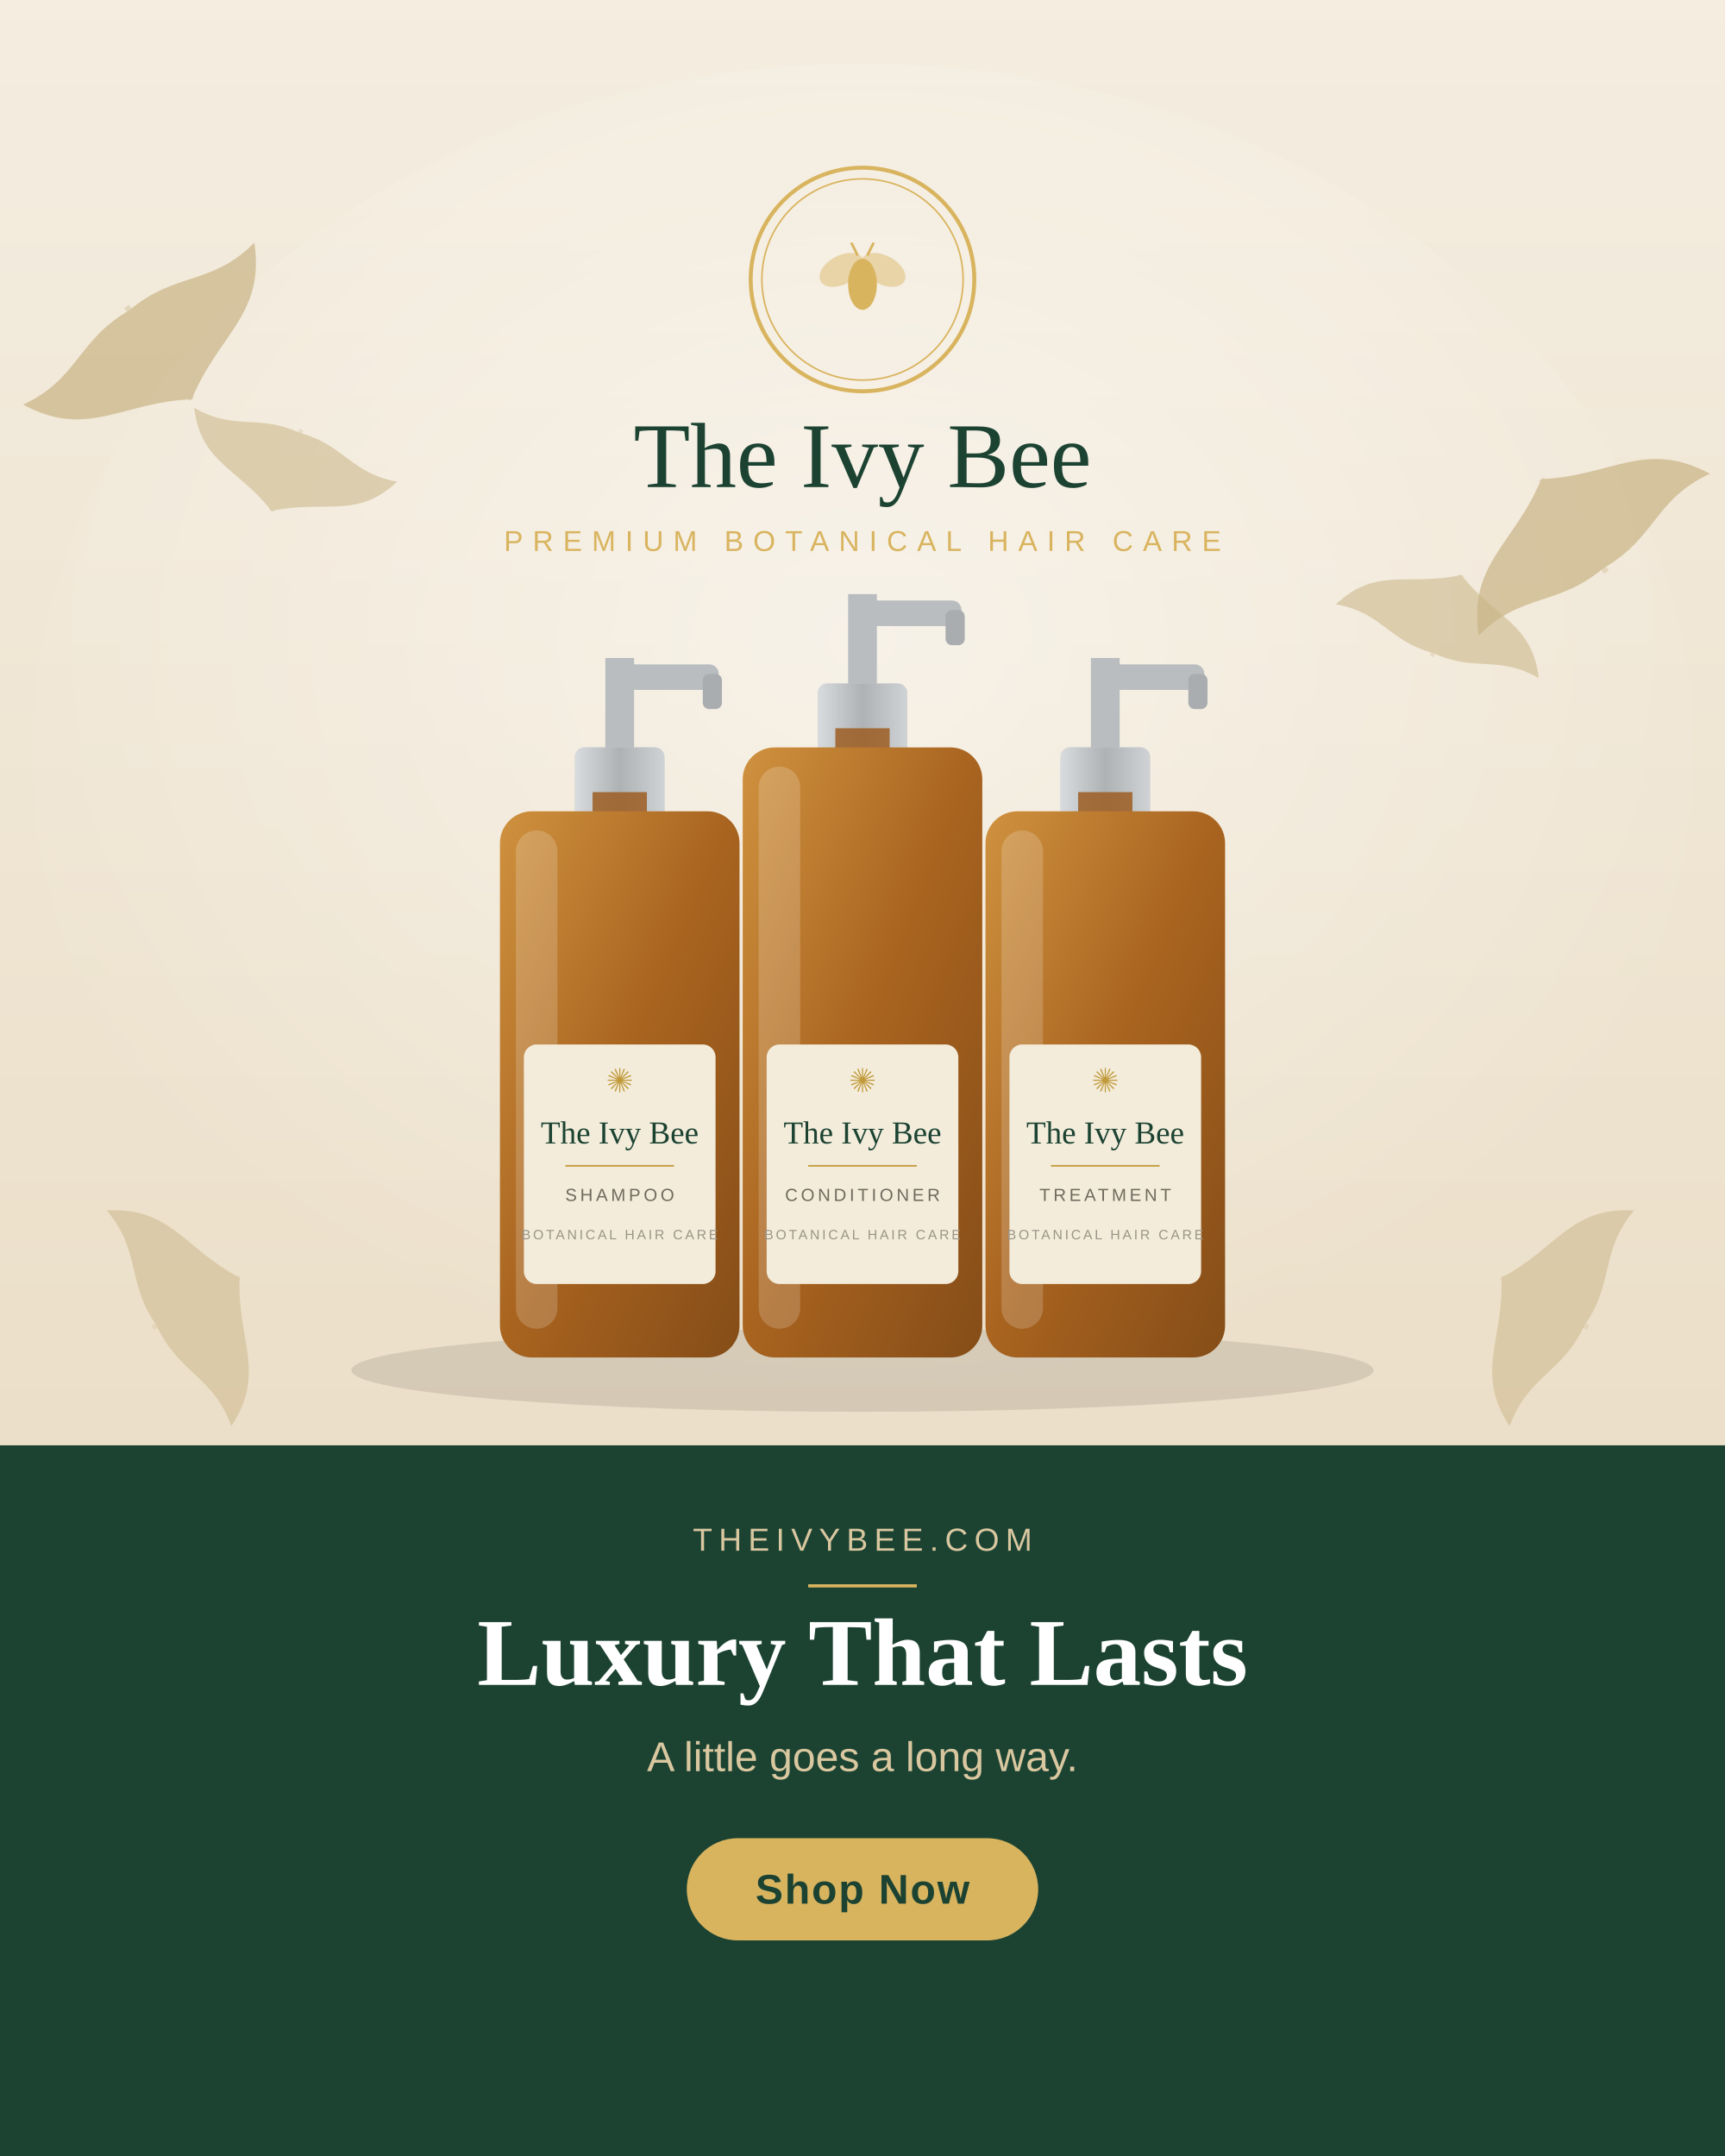
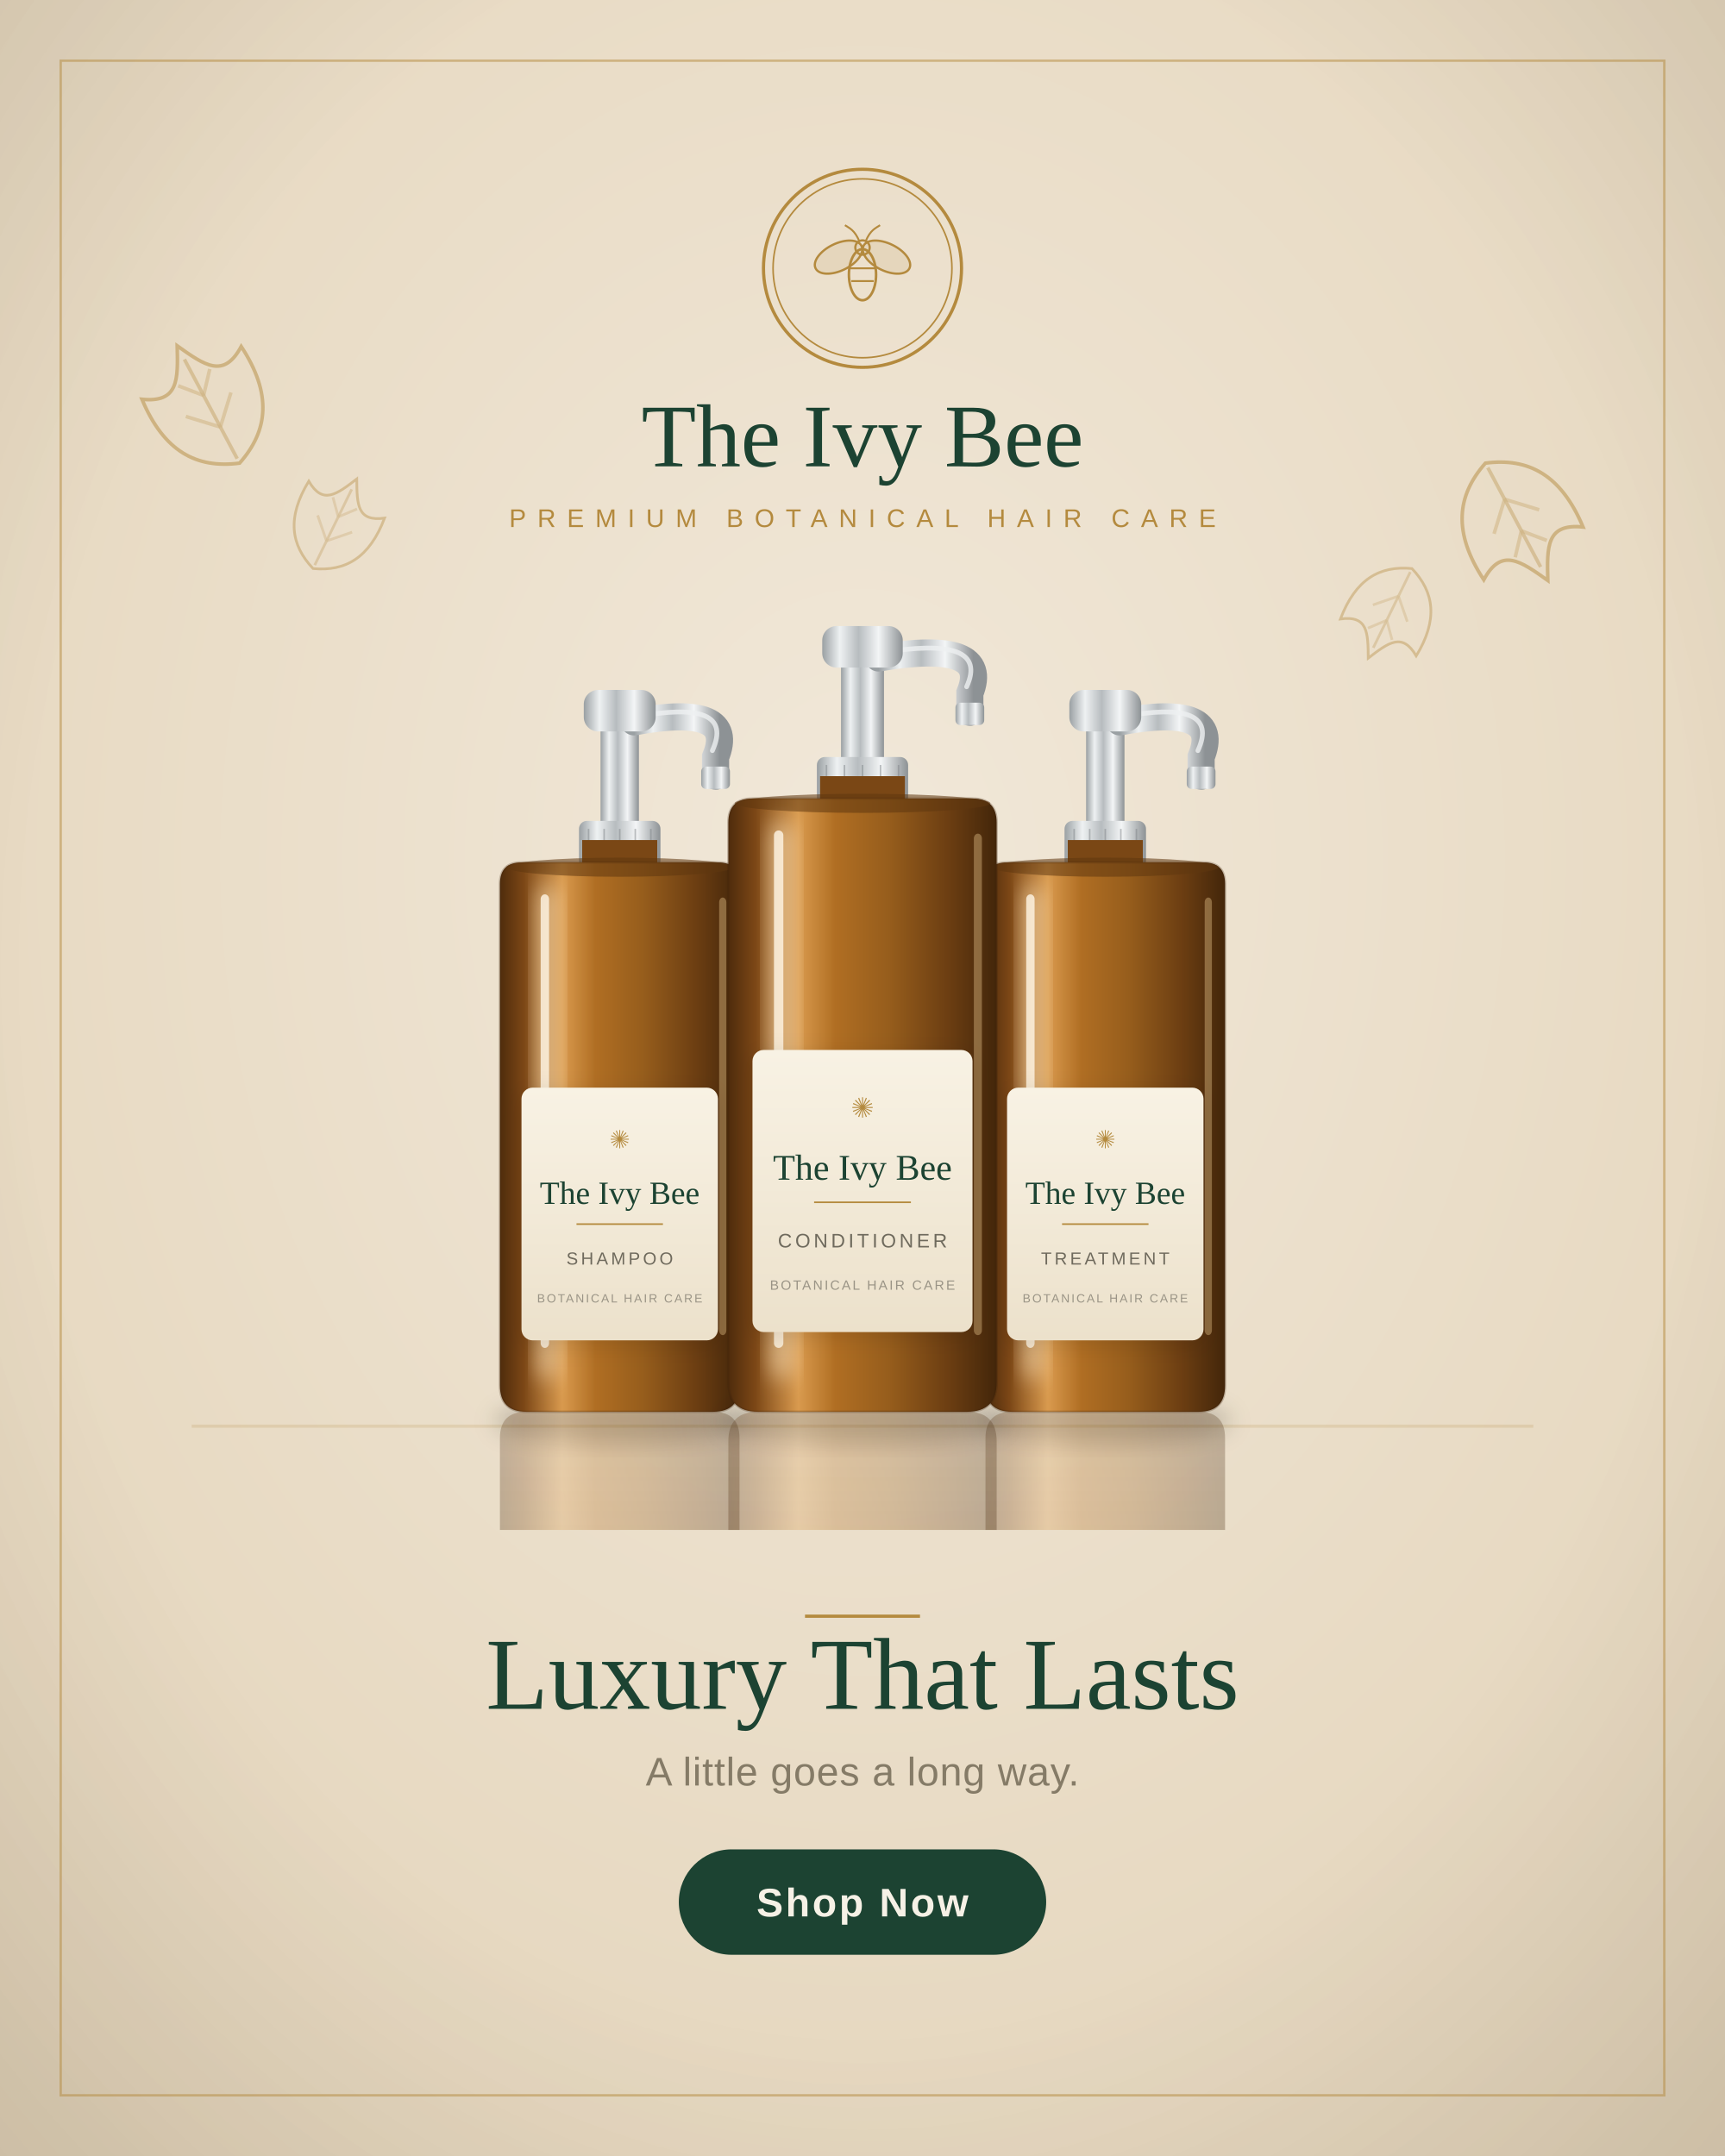
<svg xmlns="http://www.w3.org/2000/svg" viewBox="0 0 1080 1350" width="1080" height="1350" role="img" aria-label="Luxury That Lasts">
  <defs>
-     <linearGradient id="bgGrad" x1="0" y1="0" x2="0" y2="1">
-       <stop offset="0" stop-color="#f4ede0" />
-       <stop offset="1" stop-color="#e7d8bd" />
+     <radialGradient id="bgGrad" cx="0.5" cy="0.40" r="0.75">
+       <stop offset="0" stop-color="#f1e8d9" />
+       <stop offset="1" stop-color="#e3d3b8" />
+     </radialGradient>
+     <linearGradient id="amber" x1="0" y1="0" x2="1" y2="0">
+       <stop offset="0" stop-color="#4f2c0c" />
+       <stop offset="0.10" stop-color="#7c4716" />
+       <stop offset="0.26" stop-color="#d99a4e" />
+       <stop offset="0.40" stop-color="#b06e23" />
+       <stop offset="0.60" stop-color="#965d1c" />
+       <stop offset="0.82" stop-color="#6c3e12" />
+       <stop offset="1" stop-color="#43260a" />
    </linearGradient>
-     <linearGradient id="amber" x1="0" y1="0" x2="1" y2="1">
-       <stop offset="0" stop-color="#cf923f" />
-       <stop offset="0.5" stop-color="#a8631f" />
-       <stop offset="1" stop-color="#854d18" />
+     <linearGradient id="chrome" x1="0" y1="0" x2="1" y2="0">
+       <stop offset="0" stop-color="#9aa0a3" />
+       <stop offset="0.22" stop-color="#eef1f2" />
+       <stop offset="0.45" stop-color="#b7bcbf" />
+       <stop offset="0.70" stop-color="#f3f5f6" />
+       <stop offset="1" stop-color="#8d9295" />
    </linearGradient>
-     <linearGradient id="metal" x1="0" y1="0" x2="1" y2="0">
-       <stop offset="0" stop-color="#d8dcde" />
-       <stop offset="0.5" stop-color="#aeb2b4" />
-       <stop offset="1" stop-color="#cfd3d5" />
+     <linearGradient id="label" x1="0" y1="0" x2="0" y2="1">
+       <stop offset="0" stop-color="#f8f2e4" />
+       <stop offset="1" stop-color="#ece1cb" />
    </linearGradient>
-     <radialGradient id="glow" cx="0.5" cy="0.42" r="0.55">
-       <stop offset="0" stop-color="#ffffff" stop-opacity="0.45" />
-       <stop offset="1" stop-color="#ffffff" stop-opacity="0" />
+     <linearGradient id="reflFade" x1="0" y1="0" x2="0" y2="1">
+       <stop offset="0" stop-color="#ffffff" />
+       <stop offset="1" stop-color="#000000" />
+     </linearGradient>
+     <mask id="reflMask">
+       <rect x="0" y="810" width="1080" height="540" fill="url(#reflFade)" />
+     </mask>
+     <filter id="soft" x="-30%" y="-30%" width="160%" height="160%">
+       <feGaussianBlur stdDeviation="7" />
+     </filter>
+     <radialGradient id="vign" cx="0.5" cy="0.45" r="0.75">
+       <stop offset="0.65" stop-color="#000000" stop-opacity="0" />
+       <stop offset="1" stop-color="#000000" stop-opacity="0.1" />
    </radialGradient>
  </defs>
  <rect width="1080" height="1350" fill="url(#bgGrad)" />
-   <ellipse cx="540" cy="470" rx="520" ry="430" fill="url(#glow)" />
-   <g transform="translate(120 250) rotate(-35) scale(1.7)" opacity="0.7">
-     <path d="M0 0 C 22 -14 40 -10 52 -34 C 30 -30 22 -42 0 -40 C -22 -42 -30 -30 -52 -34 C -40 -10 -22 -14 0 0 Z" fill="#c9b485" />
-     <path d="M0 0 L0 -38" stroke="#c9b485" stroke-width="2" opacity="0.5" transform="scale(1.1)" />
+   <rect width="1080" height="1350" fill="url(#vign)" />
+   <rect x="38" y="38" width="1004" height="1274" fill="none" stroke="#b48a3e" stroke-width="1.5" opacity="0.5" />
+   <g transform="translate(150 290) rotate(-28) scale(1.6)" opacity="0.5" fill="none" stroke="#b48a3e" stroke-width="1.4">
+     <path d="M0 0 C 16 -6 24 -18 22 -40 C 10 -32 6 -40 0 -52 C -6 -40 -10 -32 -22 -40 C -24 -18 -16 -6 0 0 Z" />
+     <path d="M0 -2 L0 -46" opacity="0.7" />
+     <path d="M0 -16 L10 -26 M0 -16 L-10 -26 M0 -30 L7 -38 M0 -30 L-7 -38" opacity="0.55" />
  </g>
-   <g transform="translate(170 320) rotate(20) scale(1.3)" opacity="0.55">
-     <path d="M0 0 C 22 -14 40 -10 52 -34 C 30 -30 22 -42 0 -40 C -22 -42 -30 -30 -52 -34 C -40 -10 -22 -14 0 0 Z" fill="#c9b485" />
-     <path d="M0 0 L0 -38" stroke="#c9b485" stroke-width="2" opacity="0.5" transform="scale(1.1)" />
+   <g transform="translate(196 356) rotate(26) scale(1.2)" opacity="0.4" fill="none" stroke="#b48a3e" stroke-width="1.4">
+     <path d="M0 0 C 16 -6 24 -18 22 -40 C 10 -32 6 -40 0 -52 C -6 -40 -10 -32 -22 -40 C -24 -18 -16 -6 0 0 Z" />
+     <path d="M0 -2 L0 -46" opacity="0.7" />
+     <path d="M0 -16 L10 -26 M0 -16 L-10 -26 M0 -30 L7 -38 M0 -30 L-7 -38" opacity="0.55" />
  </g>
-   <g transform="translate(965 300) rotate(145) scale(1.7)" opacity="0.7">
-     <path d="M0 0 C 22 -14 40 -10 52 -34 C 30 -30 22 -42 0 -40 C -22 -42 -30 -30 -52 -34 C -40 -10 -22 -14 0 0 Z" fill="#c9b485" />
-     <path d="M0 0 L0 -38" stroke="#c9b485" stroke-width="2" opacity="0.5" transform="scale(1.1)" />
+   <g transform="translate(930 290) rotate(152) scale(1.6)" opacity="0.5" fill="none" stroke="#b48a3e" stroke-width="1.4">
+     <path d="M0 0 C 16 -6 24 -18 22 -40 C 10 -32 6 -40 0 -52 C -6 -40 -10 -32 -22 -40 C -24 -18 -16 -6 0 0 Z" />
+     <path d="M0 -2 L0 -46" opacity="0.7" />
+     <path d="M0 -16 L10 -26 M0 -16 L-10 -26 M0 -30 L7 -38 M0 -30 L-7 -38" opacity="0.55" />
  </g>
-   <g transform="translate(915 360) rotate(200) scale(1.3)" opacity="0.55">
-     <path d="M0 0 C 22 -14 40 -10 52 -34 C 30 -30 22 -42 0 -40 C -22 -42 -30 -30 -52 -34 C -40 -10 -22 -14 0 0 Z" fill="#c9b485" />
-     <path d="M0 0 L0 -38" stroke="#c9b485" stroke-width="2" opacity="0.5" transform="scale(1.1)" />
+   <g transform="translate(884 356) rotate(206) scale(1.2)" opacity="0.4" fill="none" stroke="#b48a3e" stroke-width="1.4">
+     <path d="M0 0 C 16 -6 24 -18 22 -40 C 10 -32 6 -40 0 -52 C -6 -40 -10 -32 -22 -40 C -24 -18 -16 -6 0 0 Z" />
+     <path d="M0 -2 L0 -46" opacity="0.7" />
+     <path d="M0 -16 L10 -26 M0 -16 L-10 -26 M0 -30 L7 -38 M0 -30 L-7 -38" opacity="0.55" />
  </g>
-   <g transform="translate(150 800) rotate(-120) scale(1.5)" opacity="0.5">
-     <path d="M0 0 C 22 -14 40 -10 52 -34 C 30 -30 22 -42 0 -40 C -22 -42 -30 -30 -52 -34 C -40 -10 -22 -14 0 0 Z" fill="#c9b485" />
-     <path d="M0 0 L0 -38" stroke="#c9b485" stroke-width="2" opacity="0.5" transform="scale(1.1)" />
+   <g fill="none" stroke="#b48a3e">
+     <circle cx="540" cy="168" r="62" stroke-width="2" />
+     <circle cx="540" cy="168" r="56" stroke-width="1" />
+     <g transform="translate(540 168)">
+       <ellipse cx="-15" cy="-7" rx="16" ry="8.5" stroke-width="1.4" fill="#b48a3e" fill-opacity="0.12" transform="rotate(-26 -15 -7)" />
+       <ellipse cx="15" cy="-7" rx="16" ry="8.5" stroke-width="1.4" fill="#b48a3e" fill-opacity="0.12" transform="rotate(26 15 -7)" />
+       <ellipse cx="0" cy="4" rx="8.5" ry="16" stroke-width="1.6" />
+       <circle cx="0" cy="-13" r="4.5" stroke-width="1.4" />
+       <line x1="-8" y1="0" x2="8" y2="0" stroke-width="1.2" />
+       <line x1="-7" y1="8" x2="7" y2="8" stroke-width="1.2" />
+       <path d="M-2 -17 C -5 -24 -8 -25 -11 -27" stroke-width="1.2" />
+       <path d="M2 -17 C 5 -24 8 -25 11 -27" stroke-width="1.2" />
+     </g>
  </g>
-   <g transform="translate(940 800) rotate(120) scale(1.5)" opacity="0.5">
-     <path d="M0 0 C 22 -14 40 -10 52 -34 C 30 -30 22 -42 0 -40 C -22 -42 -30 -30 -52 -34 C -40 -10 -22 -14 0 0 Z" fill="#c9b485" />
-     <path d="M0 0 L0 -38" stroke="#c9b485" stroke-width="2" opacity="0.5" transform="scale(1.1)" />
+   <text x="540" y="292" text-anchor="middle" font-family="Georgia, 'Times New Roman', serif" font-size="56" fill="#1c4332">The Ivy Bee</text>
+   <text x="540" y="330" text-anchor="middle" font-family="Arial, sans-serif" font-size="16" letter-spacing="7" fill="#b48a3e">PREMIUM BOTANICAL HAIR CARE</text>
+   <rect x="120" y="892" width="840" height="2" fill="#b48a3e" opacity="0.18" />
+   <g>
+     <ellipse cx="388" cy="890" rx="78.75" ry="14" fill="#000000" opacity="0.20" filter="url(#soft)" />
+     <g transform="translate(0 1768) scale(1 -1)" opacity="0.30" mask="url(#reflMask)">
+       <path d="M 313 553.5     Q 313 540 326.5 540     L 449.5 540     Q 463 540 463 553.5     L 463 867.5     Q 463 884 446.5 884     L 329.5 884     Q 313 884 313 867.5 Z" fill="url(#amber)" />
+     </g>
+     <g>
+       <rect x="376" y="444" width="24" height="74" fill="url(#chrome)" />
+       <path d="M 397 452 Q 462 440 448 474 L 448 486" fill="none" stroke="url(#chrome)" stroke-width="17" stroke-linecap="round" />
+       <path d="M 397 449 Q 461 437 446 470" fill="none" stroke="#eef0f1" stroke-width="3" stroke-linecap="round" opacity="0.8" />
+       <rect x="439" y="480" width="18" height="14" rx="3" fill="url(#chrome)" />
+       <rect x="365.5" y="432" width="45" height="26" rx="9" fill="url(#chrome)" />
+       <rect x="362.5" y="514" width="51" height="30" rx="5" fill="url(#chrome)" />
+       <line x1="368.5" y1="519" x2="368.5" y2="539" stroke="#7f8487" stroke-width="1" opacity="0.5" />
+       <line x1="378.25" y1="519" x2="378.25" y2="539" stroke="#7f8487" stroke-width="1" opacity="0.5" />
+       <line x1="388" y1="519" x2="388" y2="539" stroke="#7f8487" stroke-width="1" opacity="0.5" />
+       <line x1="397.75" y1="519" x2="397.75" y2="539" stroke="#7f8487" stroke-width="1" opacity="0.5" />
+       <line x1="407.5" y1="519" x2="407.5" y2="539" stroke="#7f8487" stroke-width="1" opacity="0.5" />
+     </g>
+     <rect x="364.5" y="526" width="47" height="20" fill="#7a4715" />
+     <path d="M 313 553.5     Q 313 540 326.5 540     L 449.5 540     Q 463 540 463 553.5     L 463 867.5     Q 463 884 446.5 884     L 329.5 884     Q 313 884 313 867.5 Z" fill="url(#amber)" />
+     <path d="M 313 553.5     Q 313 540 326.5 540     L 449.5 540     Q 463 540 463 553.5     L 463 867.5     Q 463 884 446.5 884     L 329.5 884     Q 313 884 313 867.5 Z" fill="none" stroke="#3f2208" stroke-opacity="0.25" stroke-width="1.5" />
+     <ellipse cx="388" cy="543" rx="71" ry="6" fill="#5e360f" opacity="0.55" />
+     <rect x="335.5" y="554" width="15" height="310" rx="7.5" fill="#ffe9c4" opacity="0.55" filter="url(#soft)" />
+     <rect x="338.5" y="560" width="5.25" height="284" rx="3" fill="#fff6e6" opacity="0.8" />
+     <rect x="450.25" y="562" width="4.5" height="274" rx="3" fill="#ffdca0" opacity="0.35" />
+     <rect x="326.5" y="684.04" width="123" height="158.24" rx="7" fill="#000000" opacity="0.12" filter="url(#soft)" />
+     <rect x="326.5" y="681.04" width="123" height="158.24" rx="7" fill="url(#label)" />
+     <text x="388" y="719.018" text-anchor="middle" font-family="Georgia, 'Times New Roman', serif" font-size="16.5" fill="#b48a3e">✺</text>
+     <text x="388" y="753.83" text-anchor="middle" font-family="Georgia, 'Times New Roman', serif" font-size="20.25" fill="#1c4332">The Ivy Bee</text>
+     <line x1="360.94" y1="766.49" x2="415.06" y2="766.49" stroke="#b48a3e" stroke-width="1" />
+     <text x="388" y="791.808" text-anchor="middle" font-family="Arial, sans-serif" font-size="10.95" letter-spacing="1.8" fill="#6f6a5d">SHAMPOO</text>
+     <text x="388" y="815.544" text-anchor="middle" font-family="Arial, sans-serif" font-size="7.5" letter-spacing="1.05" fill="#9a9486">BOTANICAL HAIR CARE</text>
  </g>
  <g>
-     <circle cx="540" cy="175" r="70" fill="none" stroke="#d9b45f" stroke-width="2.5" />
-     <circle cx="540" cy="175" r="63" fill="none" stroke="#d9b45f" stroke-width="1" />
-     <g transform="translate(540 175)">
-       <ellipse cx="-13" cy="-6" rx="15" ry="9" fill="#d9b45f" opacity="0.45" transform="rotate(-28 -13 -6)" />
-       <ellipse cx="13" cy="-6" rx="15" ry="9" fill="#d9b45f" opacity="0.45" transform="rotate(28 13 -6)" />
-       <ellipse cx="0" cy="3" rx="9" ry="16" fill="#d9b45f" />
-       <line x1="-9" y1="-1" x2="9" y2="-1" stroke="#d9b45f" stroke-width="1.4" opacity="0.6" />
-       <line x1="-8" y1="6" x2="8" y2="6" stroke="#d9b45f" stroke-width="1.4" opacity="0.6" />
-       <line x1="-3" y1="-15" x2="-7" y2="-23" stroke="#d9b45f" stroke-width="1.6" />
-       <line x1="3" y1="-15" x2="7" y2="-23" stroke="#d9b45f" stroke-width="1.6" />
+     <ellipse cx="692" cy="890" rx="78.75" ry="14" fill="#000000" opacity="0.20" filter="url(#soft)" />
+     <g transform="translate(0 1768) scale(1 -1)" opacity="0.30" mask="url(#reflMask)">
+       <path d="M 617 553.5     Q 617 540 630.5 540     L 753.5 540     Q 767 540 767 553.5     L 767 867.5     Q 767 884 750.5 884     L 633.5 884     Q 617 884 617 867.5 Z" fill="url(#amber)" />
    </g>
-   </g>
-   <text x="540" y="305" text-anchor="middle" font-family="Georgia, 'Times New Roman', serif" font-size="58" fill="#1c4332">The Ivy Bee</text>
-   <text x="540" y="345" text-anchor="middle" font-family="Arial, sans-serif" font-size="18" letter-spacing="6" fill="#d9b45f">PREMIUM BOTANICAL HAIR CARE</text>
-   <ellipse cx="540" cy="858" rx="320" ry="26" fill="#000000" opacity="0.10" />
-   <g>
-     <rect x="379" y="412" width="18" height="60" fill="#b9bdbf" />
-     <rect x="360" y="468" width="56" height="46" rx="6" fill="#c7cbcd" />
-     <rect x="360" y="468" width="56" height="46" rx="6" fill="url(#metal)" />
-     <rect x="392" y="416" width="58" height="16" rx="6" fill="#b9bdbf" />
-     <rect x="440" y="422" width="12" height="22" rx="4" fill="#a9adaf" />
-     <rect x="371" y="496" width="34" height="22" fill="#9c5d22" opacity="0.85" />
-     <rect x="313" y="508" width="150" height="342" rx="20" fill="url(#amber)" />
-     <rect x="323" y="520" width="26" height="312" rx="13" fill="#ffffff" opacity="0.18" />
-     <rect x="328" y="654" width="120" height="150" rx="8" fill="#f3ecdb" />
-     <text x="388" y="684" text-anchor="middle" font-family="Georgia, 'Times New Roman', serif" font-size="22" fill="#c19a3b">✺</text>
-     <text x="388" y="716" text-anchor="middle" font-family="Georgia, 'Times New Roman', serif" font-size="20" fill="#1c4332">The Ivy Bee</text>
-     <line x1="354" y1="730" x2="422" y2="730" stroke="#c19a3b" stroke-width="1" />
-     <text x="388" y="752" text-anchor="middle" font-family="Arial, sans-serif" font-size="11" letter-spacing="2" fill="#6f6a5d">SHAMPOO</text>
-     <text x="388" y="776" text-anchor="middle" font-family="Arial, sans-serif" font-size="8.5" letter-spacing="1.5" fill="#9a9486">BOTANICAL HAIR CARE</text>
+     <g>
+       <rect x="680" y="444" width="24" height="74" fill="url(#chrome)" />
+       <path d="M 701 452 Q 766 440 752 474 L 752 486" fill="none" stroke="url(#chrome)" stroke-width="17" stroke-linecap="round" />
+       <path d="M 701 449 Q 765 437 750 470" fill="none" stroke="#eef0f1" stroke-width="3" stroke-linecap="round" opacity="0.8" />
+       <rect x="743" y="480" width="18" height="14" rx="3" fill="url(#chrome)" />
+       <rect x="669.5" y="432" width="45" height="26" rx="9" fill="url(#chrome)" />
+       <rect x="666.5" y="514" width="51" height="30" rx="5" fill="url(#chrome)" />
+       <line x1="672.5" y1="519" x2="672.5" y2="539" stroke="#7f8487" stroke-width="1" opacity="0.5" />
+       <line x1="682.25" y1="519" x2="682.25" y2="539" stroke="#7f8487" stroke-width="1" opacity="0.5" />
+       <line x1="692" y1="519" x2="692" y2="539" stroke="#7f8487" stroke-width="1" opacity="0.5" />
+       <line x1="701.75" y1="519" x2="701.75" y2="539" stroke="#7f8487" stroke-width="1" opacity="0.5" />
+       <line x1="711.5" y1="519" x2="711.5" y2="539" stroke="#7f8487" stroke-width="1" opacity="0.5" />
+     </g>
+     <rect x="668.5" y="526" width="47" height="20" fill="#7a4715" />
+     <path d="M 617 553.5     Q 617 540 630.5 540     L 753.5 540     Q 767 540 767 553.5     L 767 867.5     Q 767 884 750.5 884     L 633.5 884     Q 617 884 617 867.5 Z" fill="url(#amber)" />
+     <path d="M 617 553.5     Q 617 540 630.5 540     L 753.5 540     Q 767 540 767 553.5     L 767 867.5     Q 767 884 750.5 884     L 633.5 884     Q 617 884 617 867.5 Z" fill="none" stroke="#3f2208" stroke-opacity="0.25" stroke-width="1.5" />
+     <ellipse cx="692" cy="543" rx="71" ry="6" fill="#5e360f" opacity="0.55" />
+     <rect x="639.5" y="554" width="15" height="310" rx="7.5" fill="#ffe9c4" opacity="0.55" filter="url(#soft)" />
+     <rect x="642.5" y="560" width="5.25" height="284" rx="3" fill="#fff6e6" opacity="0.8" />
+     <rect x="754.25" y="562" width="4.5" height="274" rx="3" fill="#ffdca0" opacity="0.35" />
+     <rect x="630.5" y="684.04" width="123" height="158.24" rx="7" fill="#000000" opacity="0.12" filter="url(#soft)" />
+     <rect x="630.5" y="681.04" width="123" height="158.24" rx="7" fill="url(#label)" />
+     <text x="692" y="719.018" text-anchor="middle" font-family="Georgia, 'Times New Roman', serif" font-size="16.5" fill="#b48a3e">✺</text>
+     <text x="692" y="753.83" text-anchor="middle" font-family="Georgia, 'Times New Roman', serif" font-size="20.25" fill="#1c4332">The Ivy Bee</text>
+     <line x1="664.94" y1="766.49" x2="719.06" y2="766.49" stroke="#b48a3e" stroke-width="1" />
+     <text x="692" y="791.808" text-anchor="middle" font-family="Arial, sans-serif" font-size="10.95" letter-spacing="1.8" fill="#6f6a5d">TREATMENT</text>
+     <text x="692" y="815.544" text-anchor="middle" font-family="Arial, sans-serif" font-size="7.5" letter-spacing="1.05" fill="#9a9486">BOTANICAL HAIR CARE</text>
  </g>
  <g>
-     <rect x="683" y="412" width="18" height="60" fill="#b9bdbf" />
-     <rect x="664" y="468" width="56" height="46" rx="6" fill="#c7cbcd" />
-     <rect x="664" y="468" width="56" height="46" rx="6" fill="url(#metal)" />
-     <rect x="696" y="416" width="58" height="16" rx="6" fill="#b9bdbf" />
-     <rect x="744" y="422" width="12" height="22" rx="4" fill="#a9adaf" />
-     <rect x="675" y="496" width="34" height="22" fill="#9c5d22" opacity="0.85" />
-     <rect x="617" y="508" width="150" height="342" rx="20" fill="url(#amber)" />
-     <rect x="627" y="520" width="26" height="312" rx="13" fill="#ffffff" opacity="0.18" />
-     <rect x="632" y="654" width="120" height="150" rx="8" fill="#f3ecdb" />
-     <text x="692" y="684" text-anchor="middle" font-family="Georgia, 'Times New Roman', serif" font-size="22" fill="#c19a3b">✺</text>
-     <text x="692" y="716" text-anchor="middle" font-family="Georgia, 'Times New Roman', serif" font-size="20" fill="#1c4332">The Ivy Bee</text>
-     <line x1="658" y1="730" x2="726" y2="730" stroke="#c19a3b" stroke-width="1" />
-     <text x="692" y="752" text-anchor="middle" font-family="Arial, sans-serif" font-size="11" letter-spacing="2" fill="#6f6a5d">TREATMENT</text>
-     <text x="692" y="776" text-anchor="middle" font-family="Arial, sans-serif" font-size="8.5" letter-spacing="1.5" fill="#9a9486">BOTANICAL HAIR CARE</text>
+     <ellipse cx="540" cy="890" rx="88.2" ry="14" fill="#000000" opacity="0.20" filter="url(#soft)" />
+     <g transform="translate(0 1768) scale(1 -1)" opacity="0.30" mask="url(#reflMask)">
+       <path d="M 456 515.12     Q 456 500 471.12 500     L 608.88 500     Q 624 500 624 515.12     L 624 865.52     Q 624 884 605.52 884     L 474.48 884     Q 456 884 456 865.52 Z" fill="url(#amber)" />
+     </g>
+     <g>
+       <rect x="526.56" y="404" width="26.88" height="74" fill="url(#chrome)" />
+       <path d="M 550.08 412 Q 621.2 400 607.2 434 L 607.2 446" fill="none" stroke="url(#chrome)" stroke-width="17" stroke-linecap="round" />
+       <path d="M 550.08 409 Q 620.2 397 605.2 430" fill="none" stroke="#eef0f1" stroke-width="3" stroke-linecap="round" opacity="0.8" />
+       <rect x="598.2" y="440" width="18" height="14" rx="3" fill="url(#chrome)" />
+       <rect x="514.8" y="392" width="50.4" height="26" rx="9" fill="url(#chrome)" />
+       <rect x="511.44" y="474" width="57.12" height="30" rx="5" fill="url(#chrome)" />
+       <line x1="517.44" y1="479" x2="517.44" y2="499" stroke="#7f8487" stroke-width="1" opacity="0.5" />
+       <line x1="528.72" y1="479" x2="528.72" y2="499" stroke="#7f8487" stroke-width="1" opacity="0.5" />
+       <line x1="540" y1="479" x2="540" y2="499" stroke="#7f8487" stroke-width="1" opacity="0.5" />
+       <line x1="551.28" y1="479" x2="551.28" y2="499" stroke="#7f8487" stroke-width="1" opacity="0.5" />
+       <line x1="562.56" y1="479" x2="562.56" y2="499" stroke="#7f8487" stroke-width="1" opacity="0.5" />
+     </g>
+     <rect x="513.44" y="486" width="53.12" height="20" fill="#7a4715" />
+     <path d="M 456 515.12     Q 456 500 471.12 500     L 608.88 500     Q 624 500 624 515.12     L 624 865.52     Q 624 884 605.52 884     L 474.48 884     Q 456 884 456 865.52 Z" fill="url(#amber)" />
+     <path d="M 456 515.12     Q 456 500 471.12 500     L 608.88 500     Q 624 500 624 515.12     L 624 865.52     Q 624 884 605.52 884     L 474.48 884     Q 456 884 456 865.52 Z" fill="none" stroke="#3f2208" stroke-opacity="0.25" stroke-width="1.5" />
+     <ellipse cx="540" cy="503" rx="80" ry="6" fill="#5e360f" opacity="0.55" />
+     <rect x="481.2" y="514" width="16.8" height="350" rx="8.4" fill="#ffe9c4" opacity="0.55" filter="url(#soft)" />
+     <rect x="484.56" y="520" width="5.88" height="324" rx="3" fill="#fff6e6" opacity="0.8" />
+     <rect x="609.72" y="522" width="5.04" height="314" rx="3" fill="#ffdca0" opacity="0.35" />
+     <rect x="471.12" y="660.44" width="137.76" height="176.64" rx="7" fill="#000000" opacity="0.12" filter="url(#soft)" />
+     <rect x="471.12" y="657.44" width="137.76" height="176.64" rx="7" fill="url(#label)" />
+     <text x="540" y="699.834" text-anchor="middle" font-family="Georgia, 'Times New Roman', serif" font-size="18.48" fill="#b48a3e">✺</text>
+     <text x="540" y="738.694" text-anchor="middle" font-family="Georgia, 'Times New Roman', serif" font-size="22.68" fill="#1c4332">The Ivy Bee</text>
+     <line x1="509.693" y1="752.826" x2="570.307" y2="752.826" stroke="#b48a3e" stroke-width="1" />
+     <text x="540" y="781.088" text-anchor="middle" font-family="Arial, sans-serif" font-size="12.264" letter-spacing="2.016" fill="#6f6a5d">CONDITIONER</text>
+     <text x="540" y="807.584" text-anchor="middle" font-family="Arial, sans-serif" font-size="8.4" letter-spacing="1.176" fill="#9a9486">BOTANICAL HAIR CARE</text>
  </g>
-   <g>
-     <rect x="531" y="372" width="18" height="60" fill="#b9bdbf" />
-     <rect x="512" y="428" width="56" height="46" rx="6" fill="#c7cbcd" />
-     <rect x="512" y="428" width="56" height="46" rx="6" fill="url(#metal)" />
-     <rect x="544" y="376" width="58" height="16" rx="6" fill="#b9bdbf" />
-     <rect x="592" y="382" width="12" height="22" rx="4" fill="#a9adaf" />
-     <rect x="523" y="456" width="34" height="22" fill="#9c5d22" opacity="0.85" />
-     <rect x="465" y="468" width="150" height="382" rx="20" fill="url(#amber)" />
-     <rect x="475" y="480" width="26" height="352" rx="13" fill="#ffffff" opacity="0.18" />
-     <rect x="480" y="654" width="120" height="150" rx="8" fill="#f3ecdb" />
-     <text x="540" y="684" text-anchor="middle" font-family="Georgia, 'Times New Roman', serif" font-size="22" fill="#c19a3b">✺</text>
-     <text x="540" y="716" text-anchor="middle" font-family="Georgia, 'Times New Roman', serif" font-size="20" fill="#1c4332">The Ivy Bee</text>
-     <line x1="506" y1="730" x2="574" y2="730" stroke="#c19a3b" stroke-width="1" />
-     <text x="540" y="752" text-anchor="middle" font-family="Arial, sans-serif" font-size="11" letter-spacing="2" fill="#6f6a5d">CONDITIONER</text>
-     <text x="540" y="776" text-anchor="middle" font-family="Arial, sans-serif" font-size="8.5" letter-spacing="1.5" fill="#9a9486">BOTANICAL HAIR CARE</text>
-   </g>
-   <rect x="0" y="905" width="1080" height="445" fill="#1c4332" />
-   <text x="540" y="971" text-anchor="middle" font-family="Arial, sans-serif" font-size="20" letter-spacing="4" fill="#d9c7a0">THEIVYBEE.COM</text>
-   <line x1="506" y1="993" x2="574" y2="993" stroke="#d9b45f" stroke-width="2" />
-   <text x="540" y="1055" text-anchor="middle" font-family="Georgia, 'Times New Roman', serif" font-size="60" font-weight="bold" fill="#ffffff">
+   <line x1="504" y1="1012" x2="576" y2="1012" stroke="#b48a3e" stroke-width="2" />
+   <text x="540" y="1070" text-anchor="middle" font-family="Georgia, 'Times New Roman', serif" font-size="64" fill="#1c4332">
    <tspan x="540" dy="0">Luxury That Lasts</tspan>
  </text>
-   <text x="540" y="1109" text-anchor="middle" font-family="Arial, sans-serif" font-size="26" fill="#d9c7a0">
+   <text x="540" y="1118" text-anchor="middle" font-family="Arial, sans-serif" font-size="25" letter-spacing="0.5" fill="#857b67">
    <tspan x="540" dy="0">A little goes a long way.</tspan>
  </text>
  <g>
-     <rect x="430" y="1151" width="220" height="64" rx="32" fill="#d9b45f" />
-     <text x="540" y="1192" text-anchor="middle" font-family="Arial, sans-serif" font-size="26" font-weight="bold" letter-spacing="1" fill="#1c4332">Shop Now</text>
+     <rect x="425" y="1158" width="230" height="66" rx="33" fill="#1c4332" />
+     <text x="540" y="1200" text-anchor="middle" font-family="Arial, sans-serif" font-size="25" font-weight="bold" letter-spacing="1.5" fill="#f6f1e6">Shop Now</text>
  </g>
</svg>
